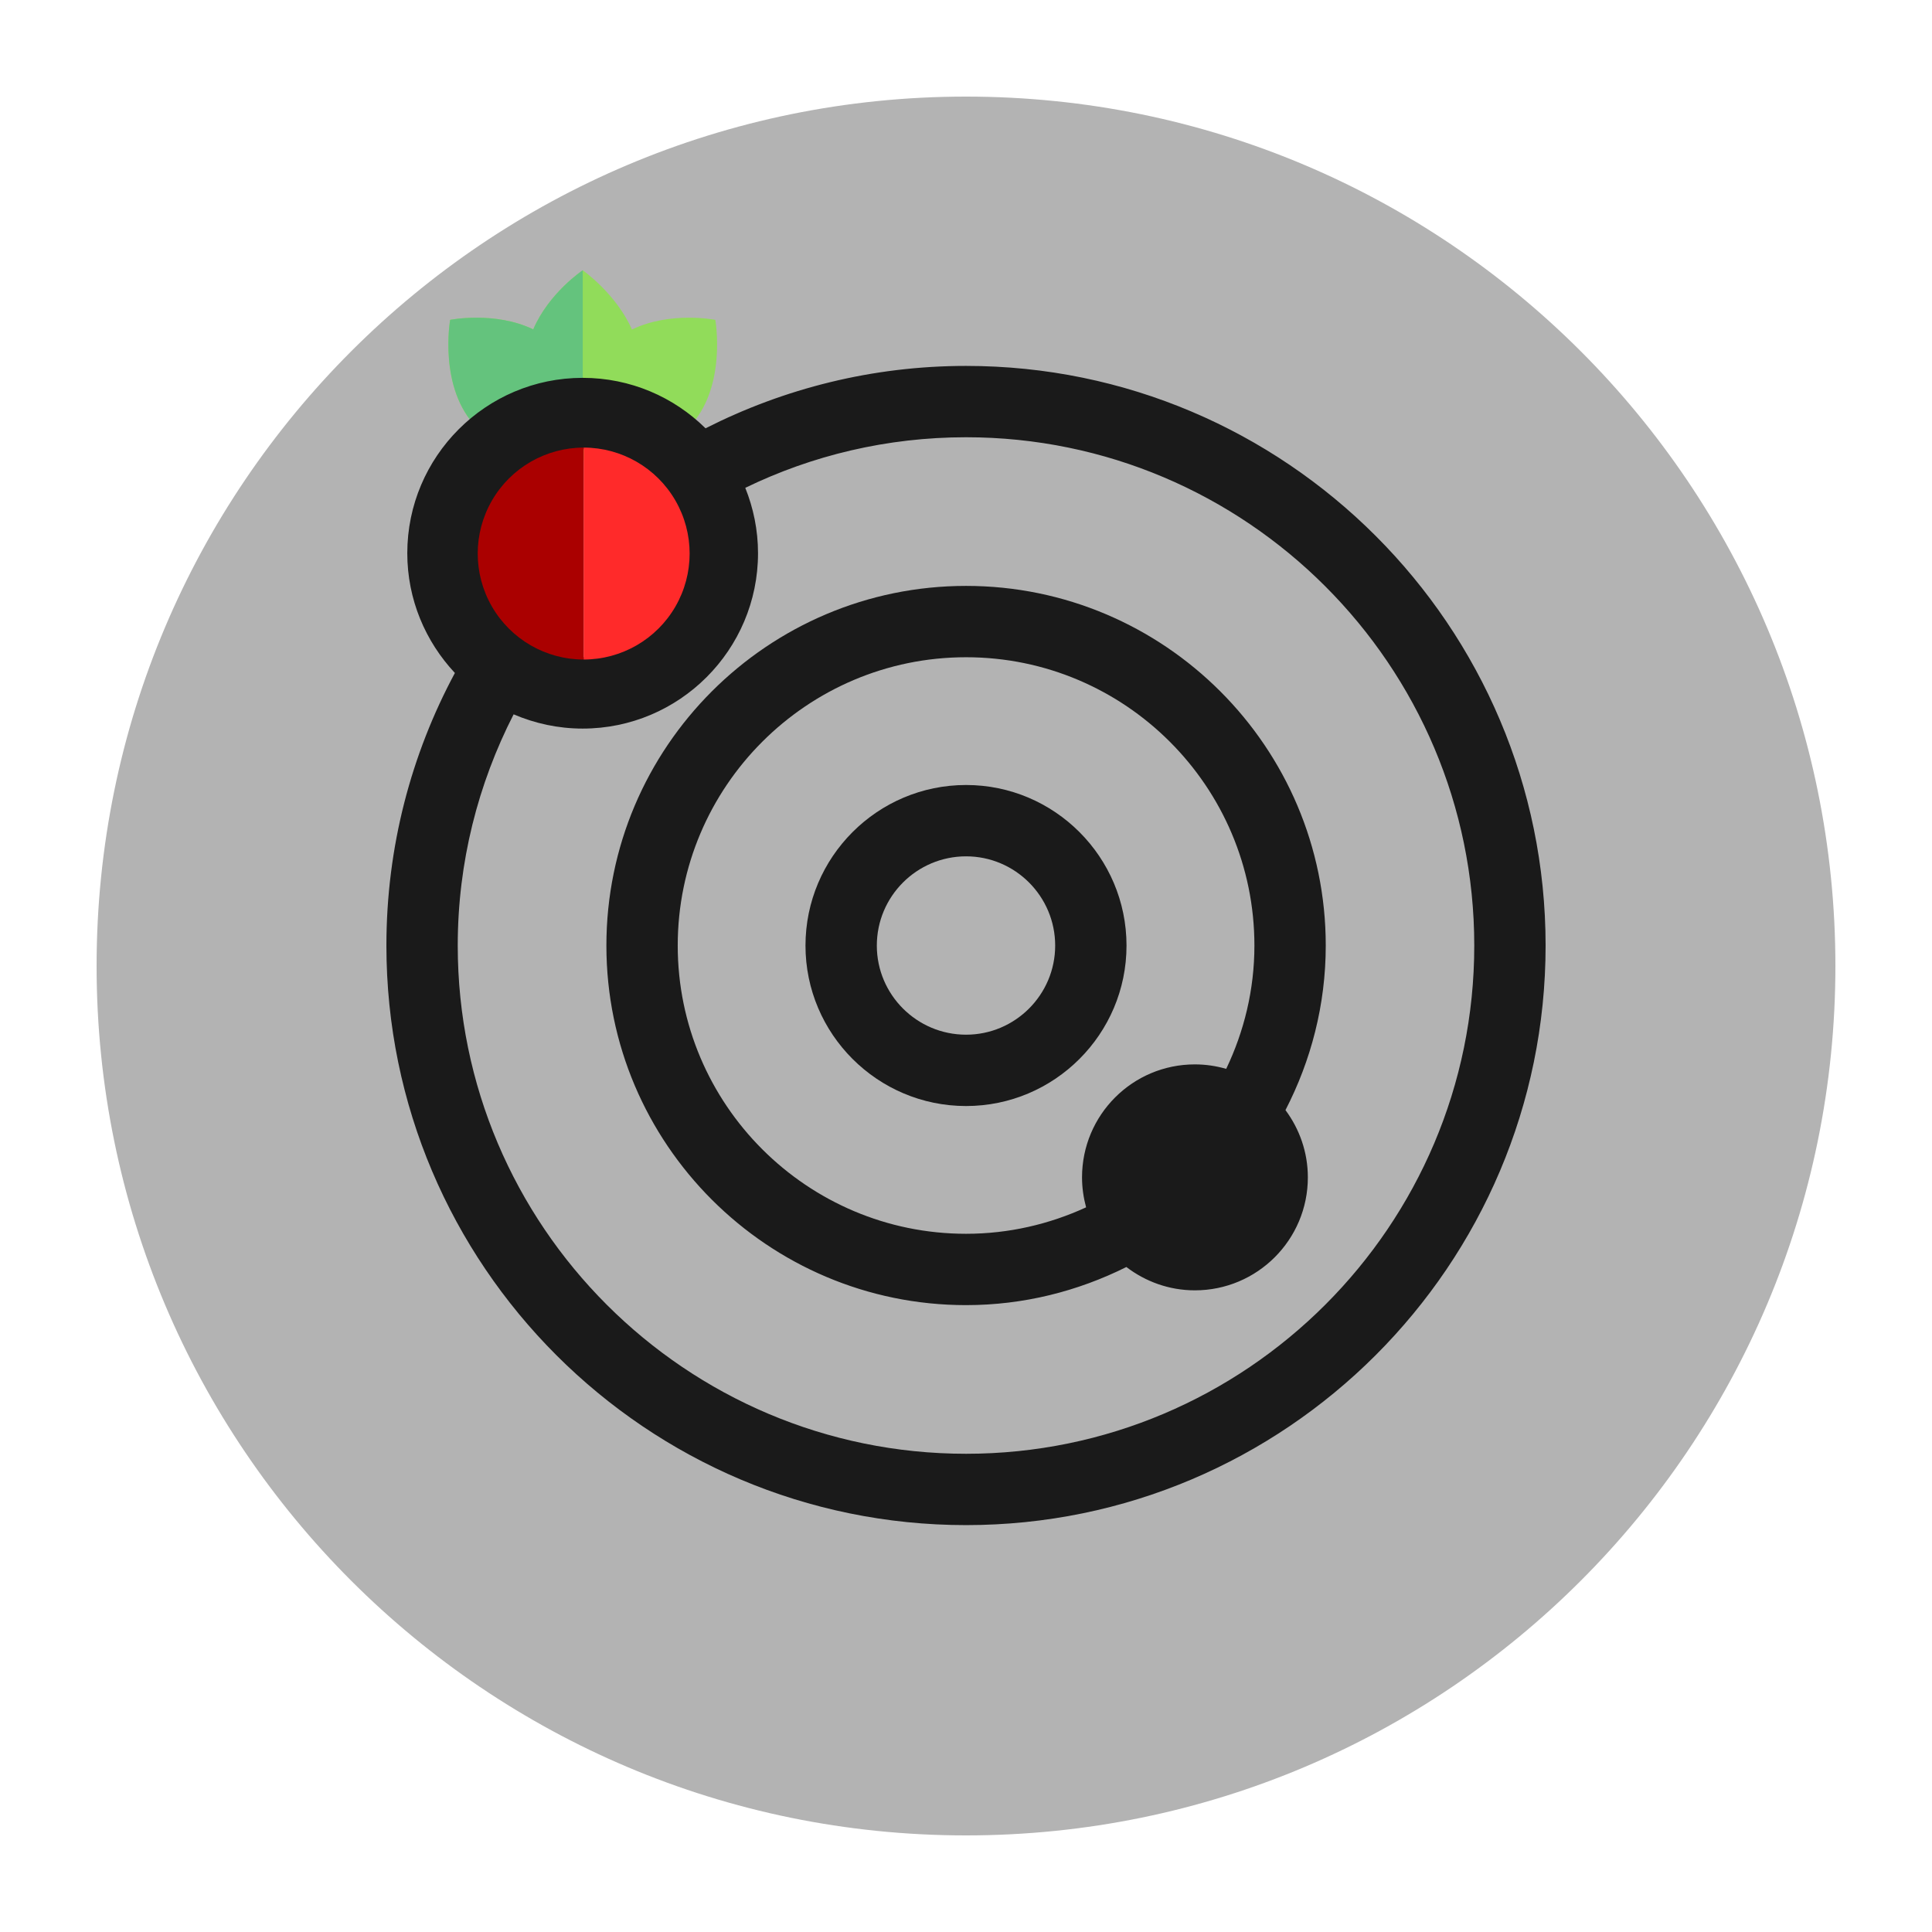
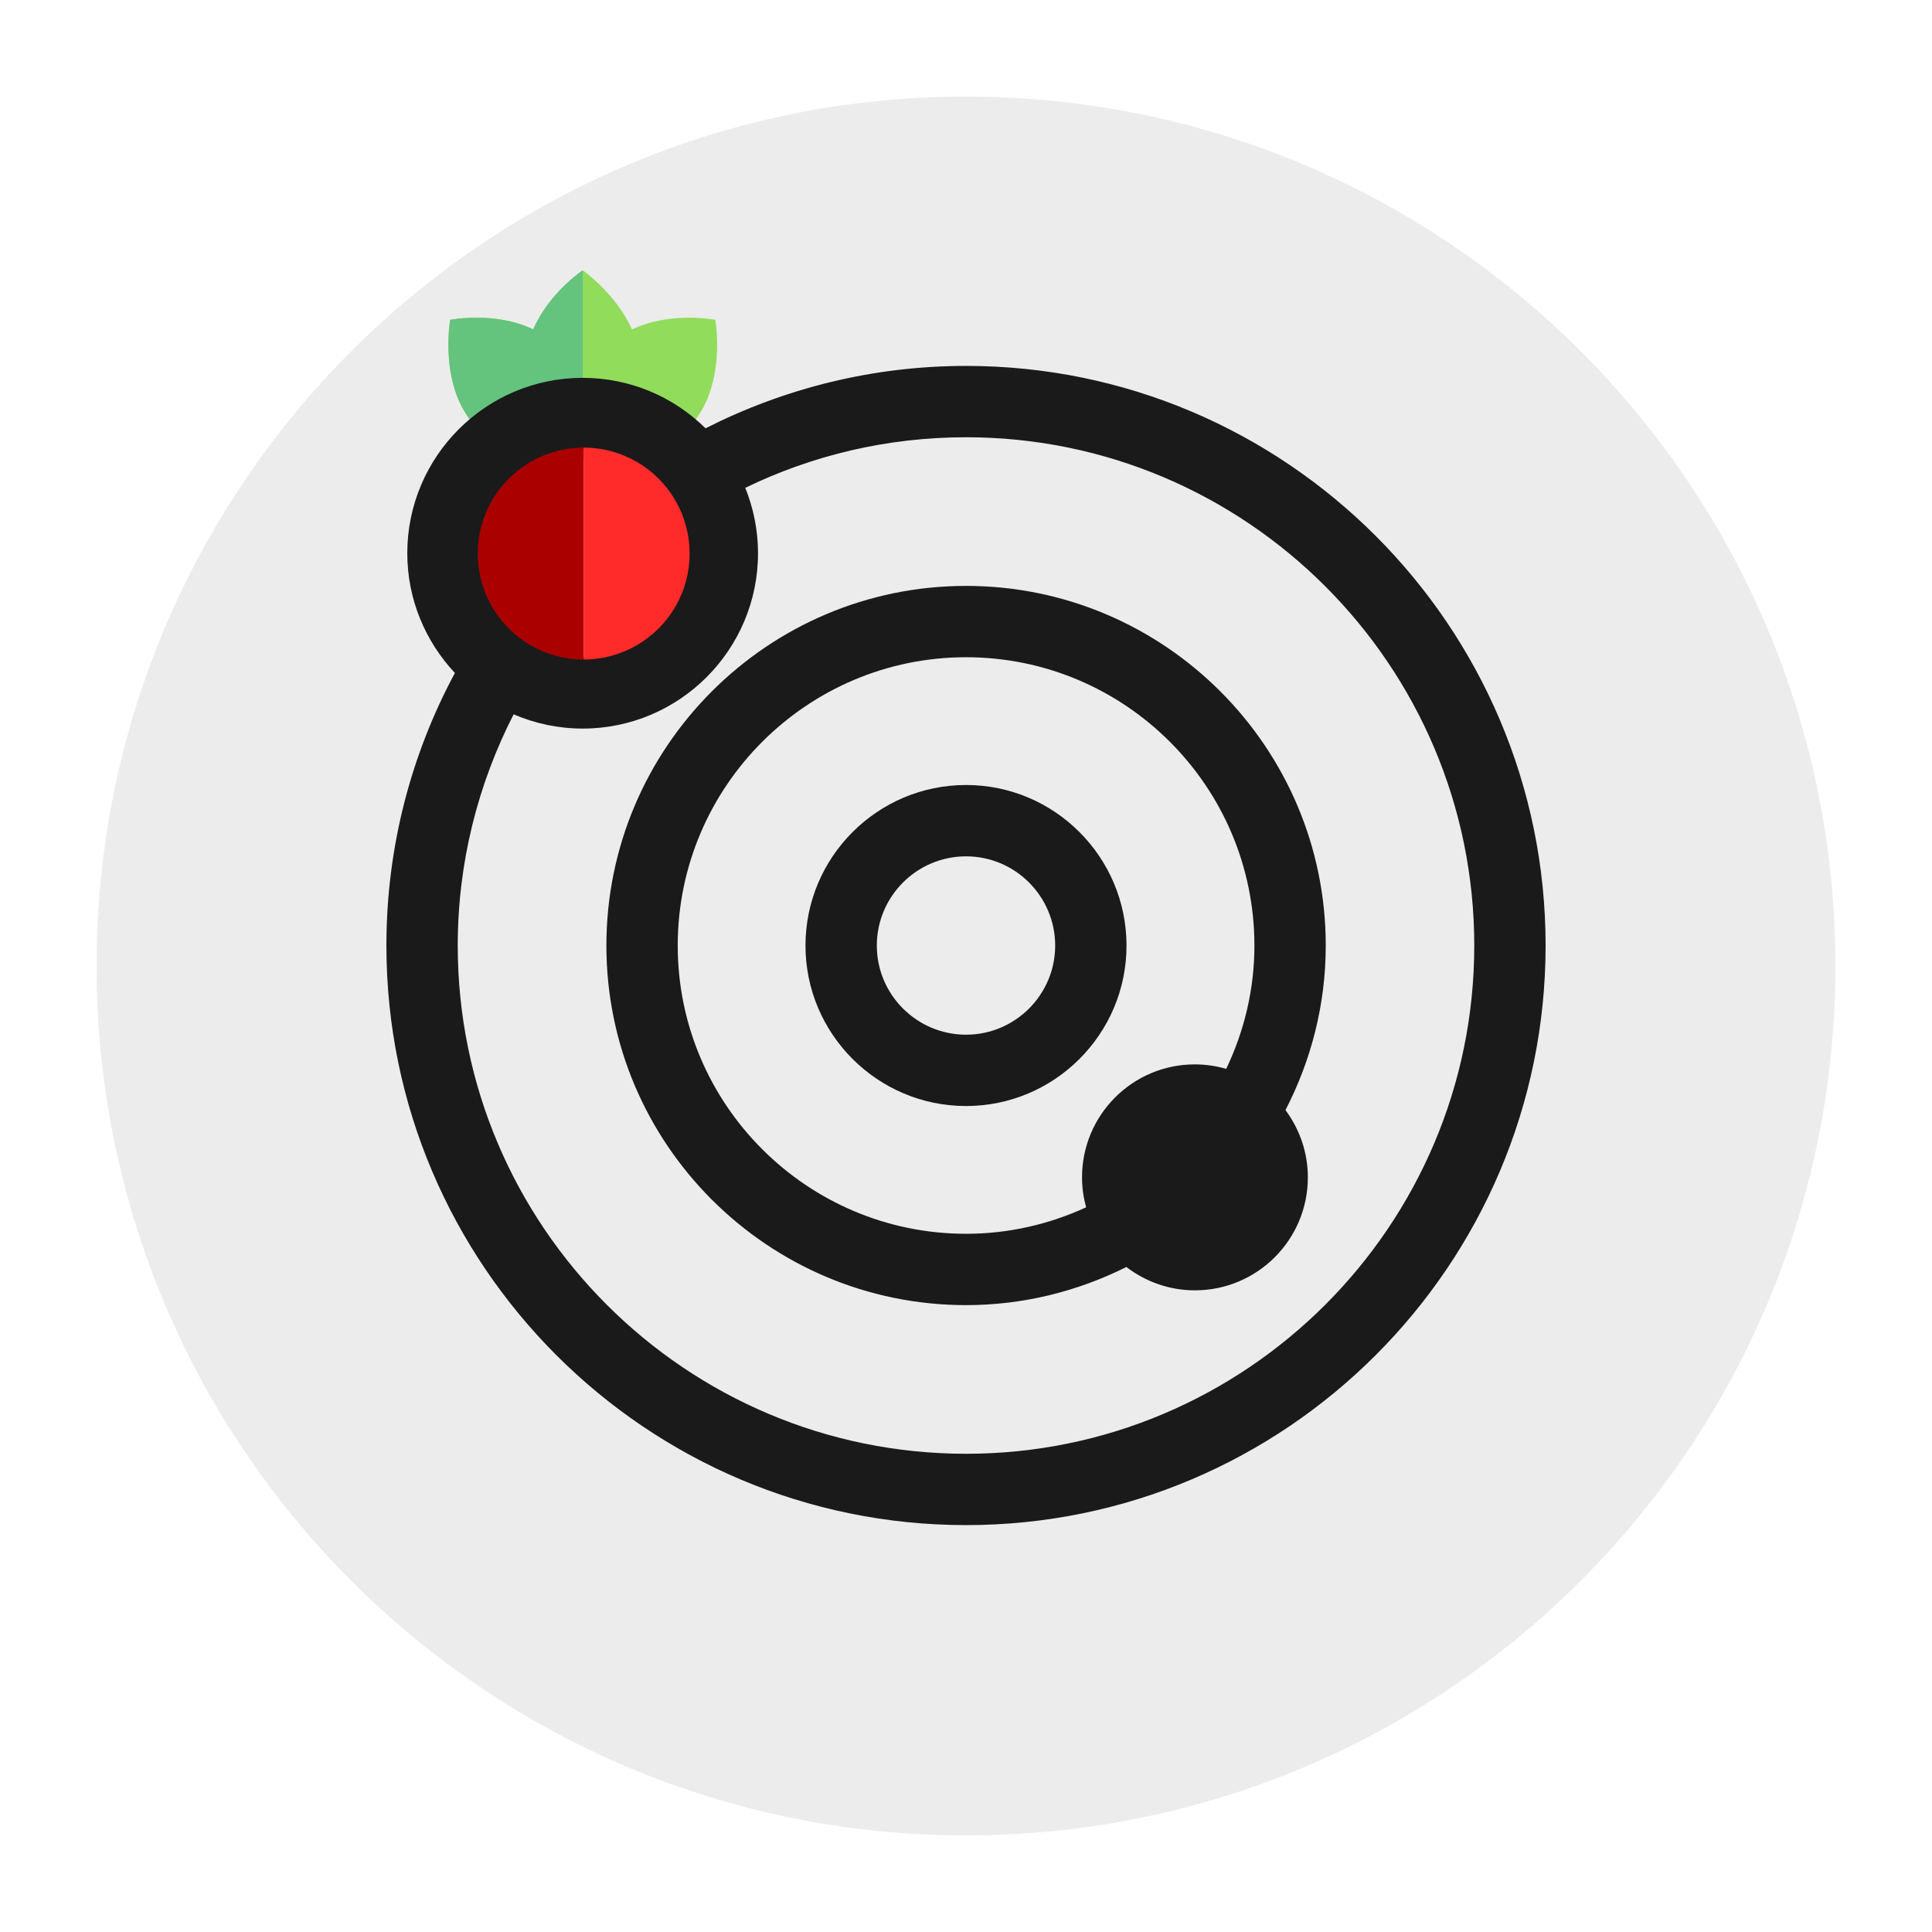
<svg xmlns="http://www.w3.org/2000/svg" width="100" height="100" id="svg2493" version="1.1">
  <defs id="defs2495">
    <linearGradient id="linearGradient3764">
      <stop style="stop-color:#ffffb7;stop-opacity:1;" offset="0" id="stop3766" />
      <stop id="stop3772" offset="0.5" style="stop-color:#f4e55b;stop-opacity:1;" />
      <stop style="stop-color:#ea9a00;stop-opacity:1;" offset="1" id="stop3768" />
    </linearGradient>
  </defs>
  <g id="layer3" transform="translate(0,-100)" />
  <g id="layer1" transform="translate(0,36)">
    <g id="layer2">
-       <circle style="fill:#b3b3b3;stroke-width:0.875" id="path63" cx="50" cy="14" r="45" />
+       <circle style="fill:#ececec;stroke-width:0.875" id="path63" cx="50" cy="14" r="45" />
    </g>
    <g id="g3837" transform="matrix(8.037597,0,0,8.037597,-308.6832,-131.5196)">
      <g id="g41" transform="matrix(0.06786289,0,0,0.06786289,37.8271,20.23635)">
        <g id="g108" transform="matrix(1.2,0,0,1.2,-12.5375,-145.45)">
          <g transform="matrix(0.125,0,0,0.125,44.20562,40.01806)" id="XMLID_1608_">
            <path d="m 239.228,31.365 c 0,0 -28.378,-5.672 -52.737,6.117 C 176.53,14.842 155.354,0 155.354,0 c 0,0 -21.429,14.305 -31.314,37.395 -24.319,-11.676 -52.558,-6.029 -52.558,-6.029 0,0 -7.682,43.532 17.07,68.285 19.21,19.209 49.726,18.885 62.431,17.776 2.665,2.146 4.371,3.284 4.371,3.284 0,0 1.647,-1.156 4.225,-3.297 12.617,1.118 43.294,1.52 62.579,-17.764 24.752,-24.753 17.07,-68.285 17.07,-68.285 z" style="fill:#91dc5a" id="XMLID_1609_" />
            <path d="m 155.354,0 c 0,0 -21.429,14.305 -31.314,37.395 -24.319,-11.676 -52.558,-6.029 -52.558,-6.029 0,0 -7.682,43.532 17.07,68.285 19.21,19.209 49.726,18.885 62.431,17.776 2.665,2.146 4.371,3.284 4.371,3.284 z" style="fill:#64c37d" id="XMLID_1610_" />
          </g>
        </g>
        <g transform="matrix(0.4284824,0,0,0.4284824,45.18124,-88.35281)" style="fill:#1a1a1a" id="g95">
          <g style="fill:#1a1a1a" id="g4">
            <path style="fill:#1a1a1a" d="m 64.518,128.375 c 0,35.203 28.655,63.827 63.857,63.827 9.491,0 18.472,-2.133 26.582,-5.857 -0.571,-2.133 -0.901,-4.325 -0.901,-6.638 0,-13.817 11.174,-25.02 24.99,-25.02 2.433,0 4.746,0.36 6.938,0.991 3.965,-8.29 6.248,-17.541 6.248,-27.303 0,-35.233 -28.655,-63.857 -63.857,-63.857 -35.202,0 -63.857,28.625 -63.857,63.857 z m 143.514,0 c 0,13.126 -3.274,25.501 -8.921,36.434 3.094,4.175 4.956,9.311 4.956,14.898 0,13.817 -11.204,25.02 -25.02,25.02 -5.707,0 -10.963,-1.952 -15.168,-5.166 -10.723,5.346 -22.738,8.44 -35.503,8.44 -43.913,0 -79.656,-35.713 -79.656,-79.626 0,-43.943 35.743,-79.656 79.656,-79.656 43.913,0 79.656,35.713 79.656,79.656 z" id="path2" />
          </g>
          <g style="fill:#1a1a1a" id="g12">
            <path style="fill:#1a1a1a" d="m 128.375,148.109 c 10.873,0 19.734,-8.861 19.734,-19.734 0,-10.903 -8.861,-19.764 -19.734,-19.764 -10.903,0 -19.764,8.861 -19.764,19.764 0,10.874 8.861,19.734 19.764,19.734 z m 0,-55.297 c 19.584,0 35.533,15.949 35.533,35.563 0,19.584 -15.949,35.533 -35.533,35.533 -19.614,0 -35.563,-15.949 -35.563,-35.533 0,-19.613 15.95,-35.563 35.563,-35.563 z" id="path10" />
          </g>
          <g style="fill:#1a1a1a" id="g20">
            <path style="fill:#1a1a1a" d="m 43.463,64.518 c 12.705,0 23.038,-10.333 23.038,-23.038 0,-12.705 -10.333,-23.038 -23.038,-23.038 -12.705,0 -23.038,10.333 -23.038,23.038 0,12.705 10.332,23.038 23.038,23.038 z M 128.375,0 C 199.141,0 256.72,57.58 256.72,128.375 256.72,199.141 199.14,256.72 128.375,256.72 57.58,256.721 0,199.141 0,128.375 0,106.539 5.497,85.994 15.168,68.002 8.65,61.034 4.626,51.723 4.626,41.48 4.626,20.064 22.047,2.643 43.463,2.643 54.066,2.643 63.677,6.908 70.676,13.817 88.037,5.016 107.62,0 128.375,0 Z m 112.547,128.375 c 0,-62.085 -50.491,-112.576 -112.546,-112.576 -17.511,0 -34.121,4.025 -48.899,11.204 1.802,4.475 2.823,9.371 2.823,14.478 0,21.416 -17.421,38.837 -38.837,38.837 -5.437,0 -10.573,-1.141 -15.289,-3.154 -7.87,15.379 -12.375,32.77 -12.375,51.212 0,62.055 50.491,112.546 112.576,112.546 62.055,0 112.547,-50.492 112.547,-112.547 z" id="path18" />
          </g>
        </g>
        <g id="g3817">
          <path transform="rotate(90)" d="m -60.49,-63.903 a 10.056,10.056 0 0 1 -5.028,8.709 10.056,10.056 0 0 1 -10.056,0 10.056,10.056 0 0 1 -5.028,-8.709" style="fill:#aa0000;stroke-width:4.741" id="path26" />
          <path transform="rotate(-90)" id="path3813" style="fill:#ff2a2a;stroke-width:4.741" d="m 80.603,63.899 a 10.056,10.056 0 0 1 -5.028,8.709 10.056,10.056 0 0 1 -10.056,0 10.056,10.056 0 0 1 -5.028,-8.709" />
        </g>
      </g>
    </g>
  </g>
</svg>
